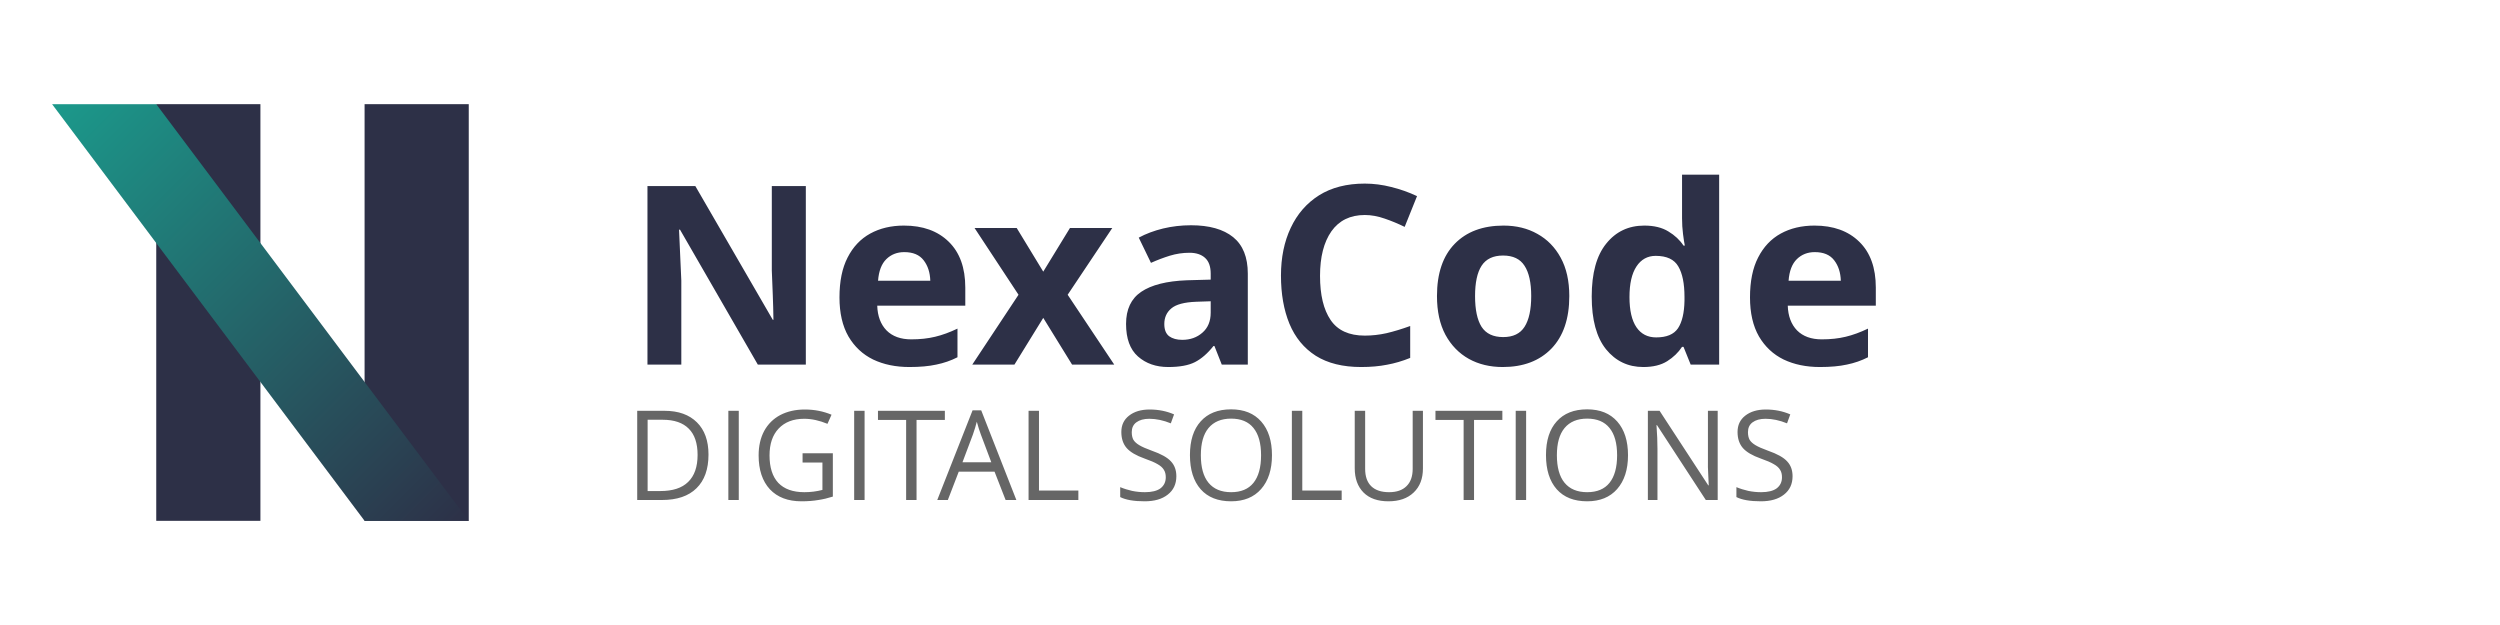
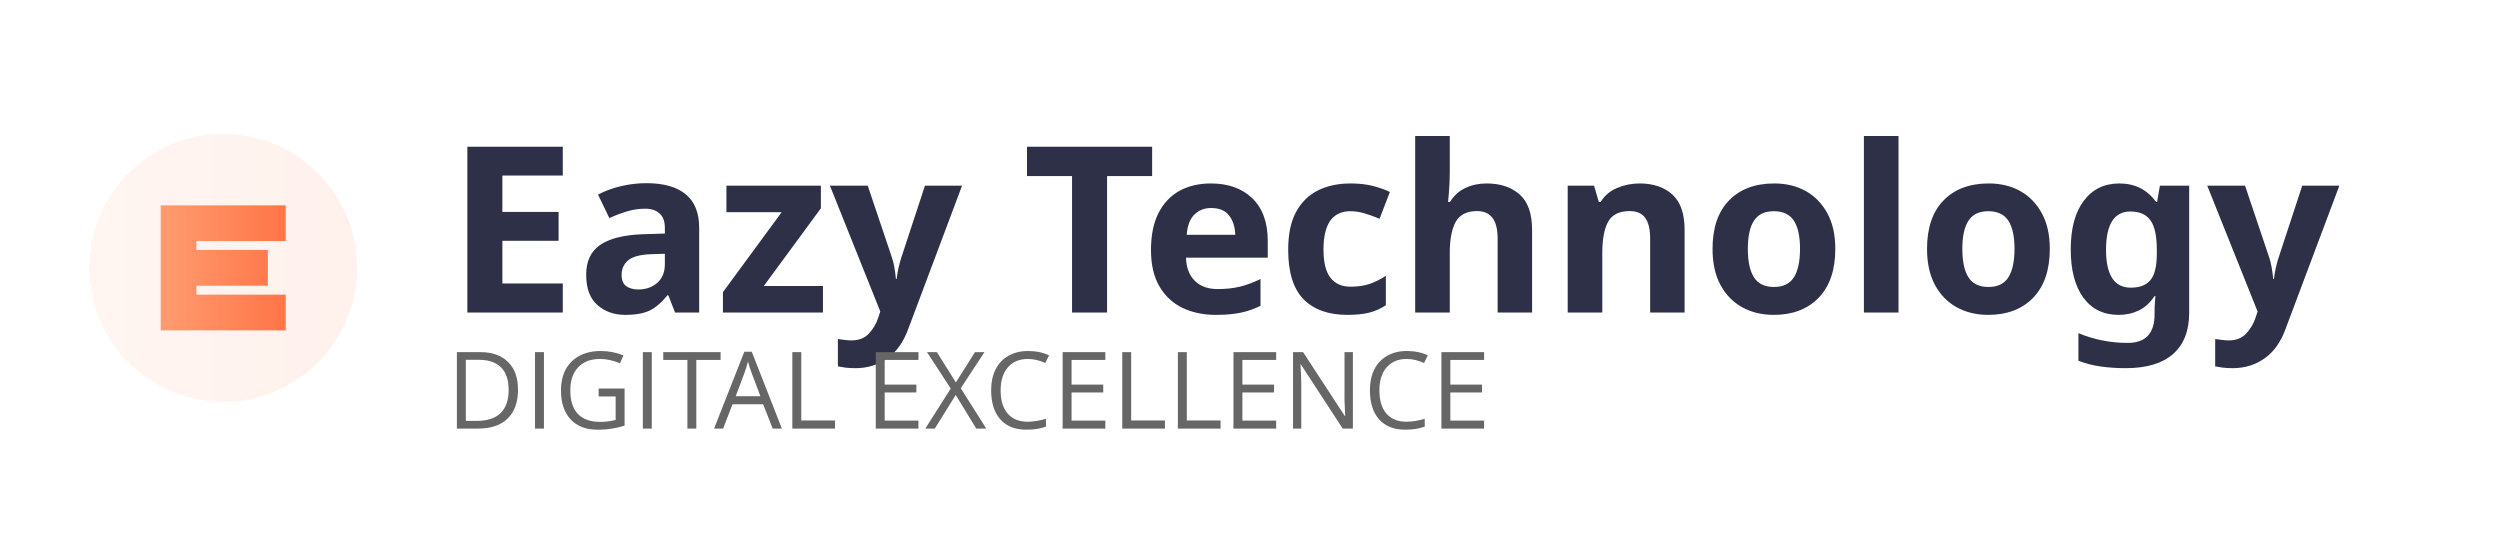
- <svg xmlns="http://www.w3.org/2000/svg" viewBox="0 0 240 60">
+ <svg xmlns="http://www.w3.org/2000/svg" viewBox="0 0 280 60">
  <defs>
-     <linearGradient id="grad1" x1="0%" y1="0%" x2="100%" y2="100%">
+     <linearGradient id="gradEazy" x1="0%" y1="0%" x2="100%" y2="100%">
      <stop offset="0%" style="stop-color:#1B998B;stop-opacity:1" />
+       <stop offset="50%" style="stop-color:#2D8077;stop-opacity:1" />
      <stop offset="100%" style="stop-color:#2D3047;stop-opacity:1" />
+     </linearGradient>
+     <linearGradient id="gradIcon" x1="0%" y1="0%" x2="100%" y2="0%">
+       <stop offset="0%" style="stop-color:#FF9B71;stop-opacity:1" />
+       <stop offset="100%" style="stop-color:#FF7547;stop-opacity:1" />
    </linearGradient>
  </defs>
  <g>
-     <path d="M25,10 L25,50 L15,50 L15,25 L15,10 L25,10 Z" fill="#2D3047" />
-     <path d="M35,10 L35,50 L45,50 L45,25 L45,10 L35,10 Z" fill="#2D3047" />
-     <path d="M15,10 L45,50 L35,50 L5,10 L15,10 Z" fill="url(#grad1)" />
-     <text x="60" y="35" font-family="Montserrat, sans-serif" font-weight="700" font-size="24" fill="#2D3047">NexaCode</text>
-     <text x="60" y="48" font-family="Open Sans, sans-serif" font-weight="400" font-size="12" fill="#666">DIGITAL SOLUTIONS</text>
+     <g transform="translate(10, 15)">
+       <circle cx="15" cy="15" r="15" fill="url(#gradIcon)" opacity="0.1" />
+       <path d="M8,8 L22,8 L22,12 L12,12 L12,13 L20,13 L20,17 L12,17 L12,18 L22,18 L22,22 L8,22 Z" fill="url(#gradIcon)" />
+     </g>
+     <text x="50" y="35" font-family="Montserrat, sans-serif" font-weight="700" font-size="26" fill="#2D3047">Eazy Technology</text>
+     <text x="50" y="48" font-family="Open Sans, sans-serif" font-weight="400" font-size="12" fill="#666">DIGITAL EXCELLENCE</text>
+     <path d="M242,35 L270,35" stroke="url(#gradEazy)" stroke-width="3" stroke-linecap="round" />
  </g>
</svg>
